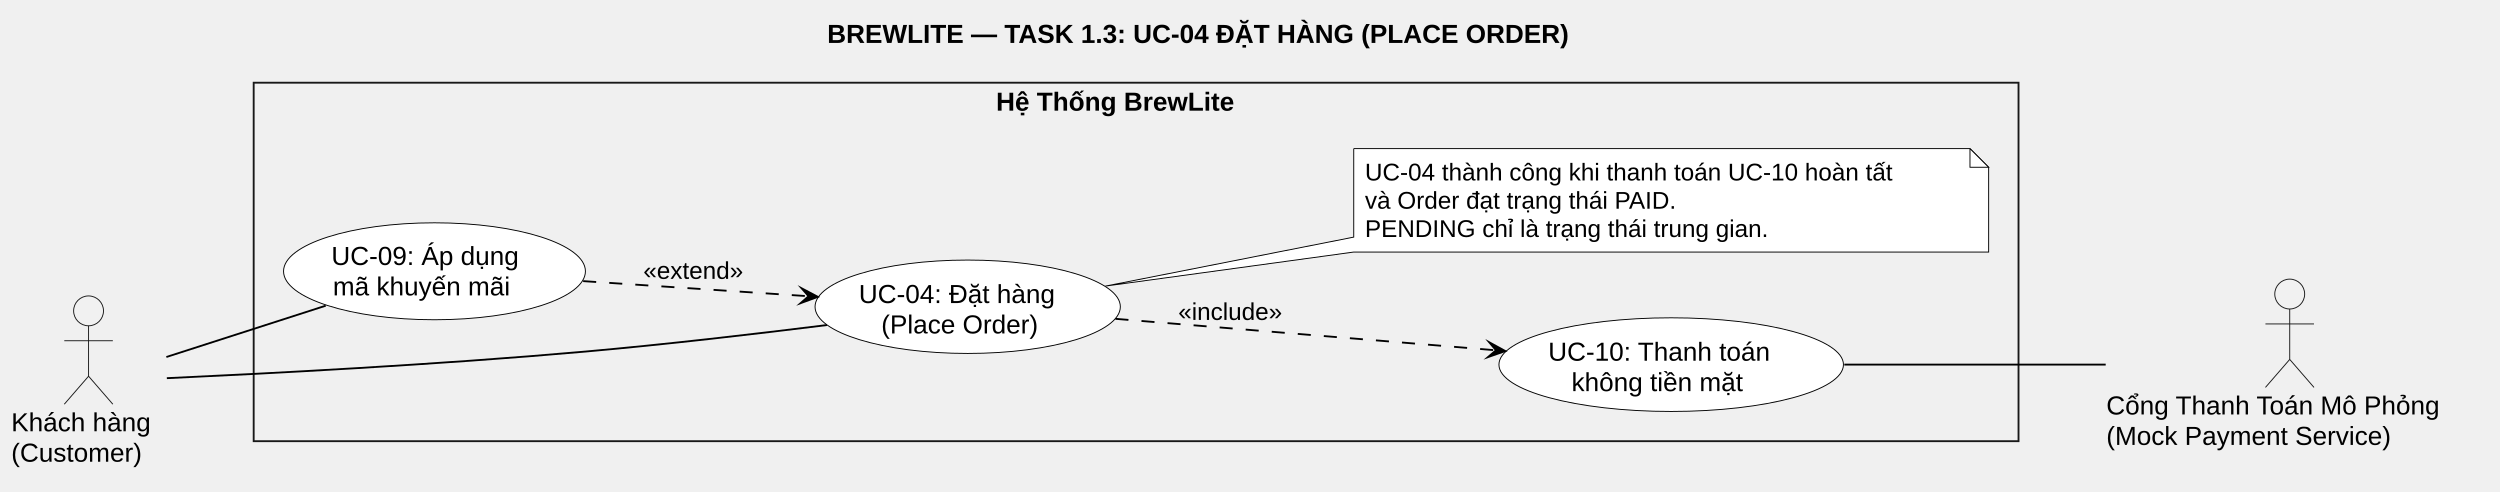
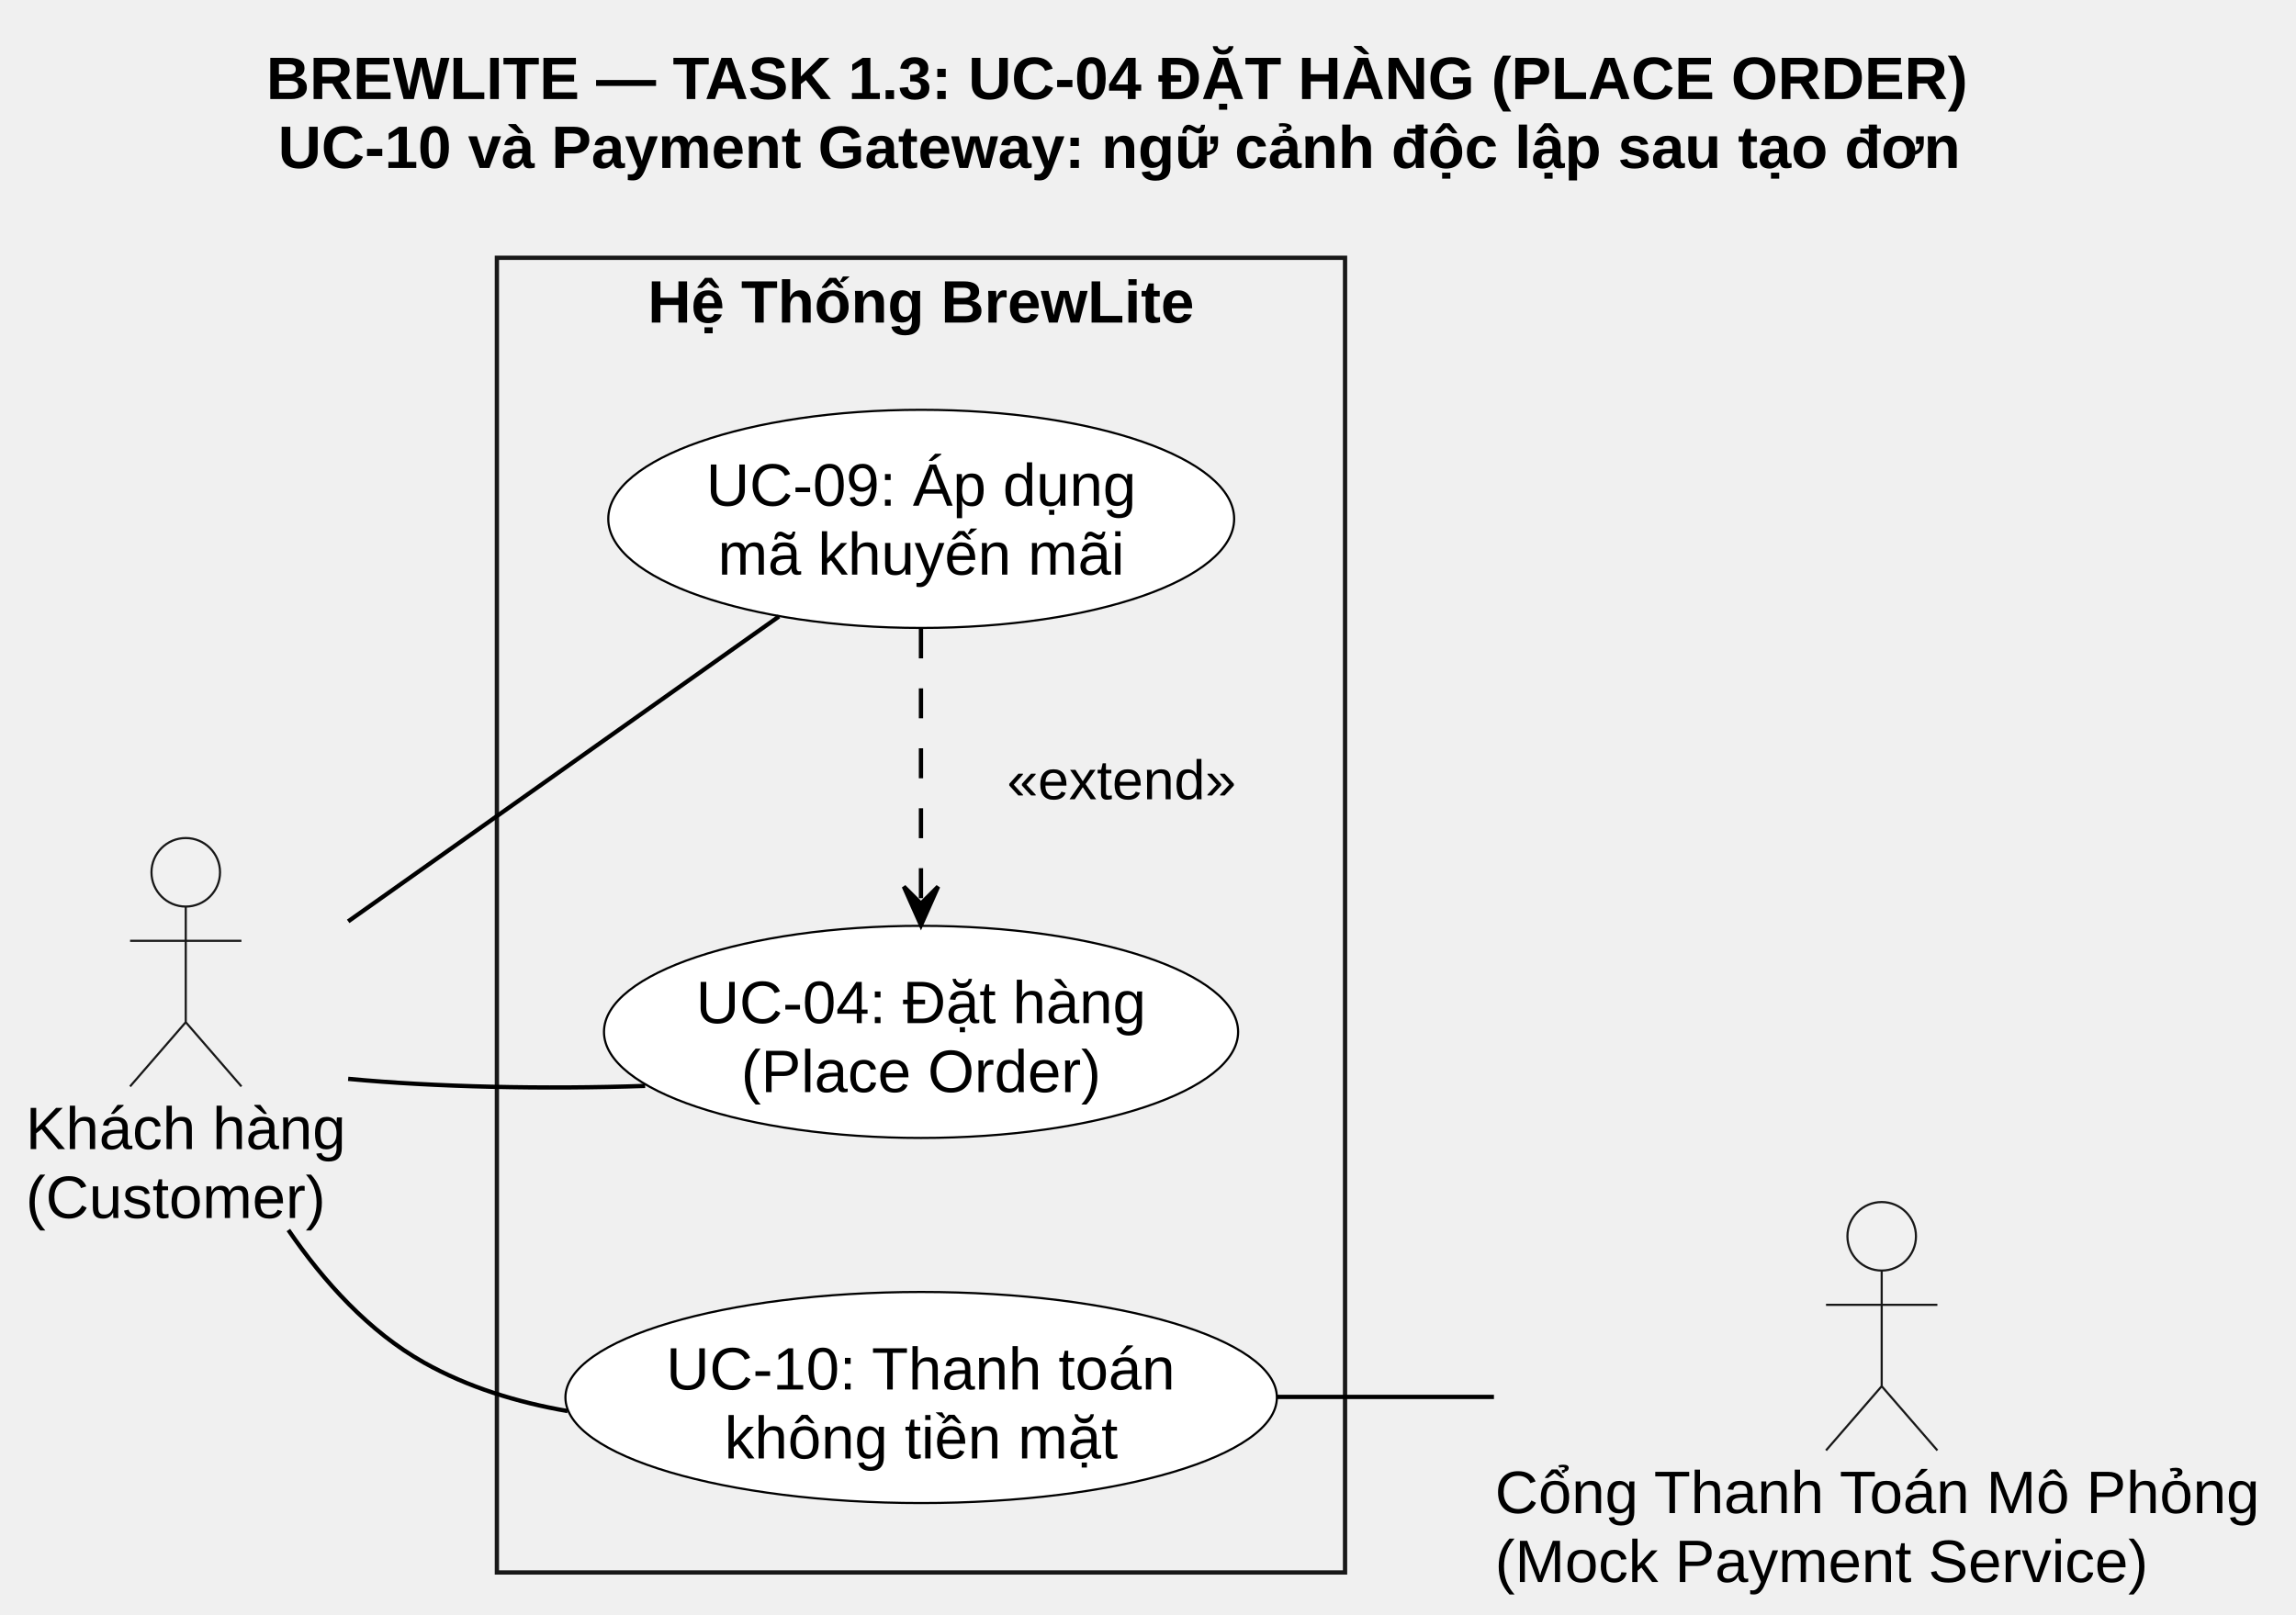
- <svg xmlns="http://www.w3.org/2000/svg" version="1.1" data-diagram-type="DESCRIPTION" style="width:1339px;height:263px;background:#FFFFFF;" width="1339px" height="263px" viewBox="0 0 1339 263" zoomAndPan="magnify" preserveAspectRatio="none" contentStyleType="text/css">
+ <svg xmlns="http://www.w3.org/2000/svg" contentStyleType="text/css" data-diagram-type="DESCRIPTION" height="377px" preserveAspectRatio="none" style="width:536px;height:377px;background:#FFFFFF;" version="1.1" viewBox="0 0 536 377" width="536px" zoomAndPan="magnify">
  <defs />
-   <g font-family="sans-serif" lengthAdjust="spacing">
-     <g class="title" data-source-line="21">
-       <text x="443.055" y="22.995" fill="#000" font-size="14" textLength="446.517" font-weight="700" font-family="Arial">BREWLITE — TASK 1.3: UC-04 ĐẶT HÀNG (PLACE ORDER)</text>
+   <g>
+     <g class="title" data-source-line="18">
+       <text fill="#000000" font-family="Arial" font-size="14" font-weight="bold" lengthAdjust="spacing" textLength="398.234" x="62.165" y="23.132">BREWLITE — TASK 1.3: UC-04 ĐẶT HÀNG (PLACE ORDER)</text>
+       <text fill="#000000" font-family="Arial" font-size="14" font-weight="bold" lengthAdjust="spacing" textLength="392.745" x="64.91" y="39.23">UC-10 và Payment Gateway: ngữ cảnh độc lập sau tạo đơn</text>
    </g>
-     <g class="cluster" data-qualified-name="H. Th.ng BrewLite" id="ent0002" data-source-line="25">
-       <rect x="135.87" y="44.297" width="945.25" height="192" fill="none" style="stroke:#181818;stroke-width:1;" />
-       <text x="533.498" y="59.292" fill="#000" font-size="14" textLength="149.994" font-weight="700" font-family="Arial">Hệ Thống BrewLite</text>
+     <g class="cluster" data-entity="H. Th.ng BrewLite" data-source-line="22" data-uid="ent0003" id="cluster_H. Th.ng BrewLite">
+       <rect fill="none" height="307" style="stroke:#181818;stroke-width:1;" width="198" x="116" y="60.197" />
+       <text fill="#000000" font-family="Arial" font-size="14" font-weight="bold" lengthAdjust="spacing" textLength="127.559" x="151.221" y="75.329">Hệ Thống BrewLite</text>
    </g>
-     <g class="entity" data-qualified-name="H. Th.ng BrewLite.UC9" id="ent0003" data-source-line="26">
-       <ellipse cx="232.71" cy="145.299" rx="80.84" ry="25.962" fill="#FFF" style="stroke:#000;stroke-width:0.5;" />
-       <text x="177.466" y="141.919" fill="#000" font-size="14" textLength="110.489" font-family="Arial">UC-09: Áp dụng</text>
-       <text x="178.286" y="158.216" fill="#000" font-size="14" textLength="108.849" font-family="Arial">mã khuyến mãi</text>
+     <g class="entity" data-entity="UC9" data-source-line="23" data-uid="ent0004" id="entity_UC9">
+       <ellipse cx="215.055" cy="121.165" fill="#FFFFFF" rx="73.055" ry="25.468" style="stroke:#000000;stroke-width:0.5;" />
+       <text fill="#000000" font-family="Arial" font-size="14" lengthAdjust="spacing" textLength="100.393" x="164.859" y="118.091">UC-09: Áp dụng</text>
+       <text fill="#000000" font-family="Arial" font-size="14" lengthAdjust="spacing" textLength="94.931" x="167.59" y="134.19">mã khuyến mãi</text>
    </g>
-     <g class="entity" data-qualified-name="H. Th.ng BrewLite.UC4" id="ent0004" data-source-line="27">
-       <ellipse cx="518.298" cy="164.296" rx="81.758" ry="25.009" fill="#FFF" style="stroke:#000;stroke-width:0.5;" />
-       <text x="459.981" y="162.301" fill="#000" font-size="14" textLength="116.635" font-family="Arial">UC-04: Đặt hàng</text>
-       <text x="471.985" y="178.597" fill="#000" font-size="14" textLength="92.627" font-family="Arial">(Place Order)</text>
+     <g class="entity" data-entity="UC4" data-source-line="24" data-uid="ent0005" id="entity_UC4">
+       <ellipse cx="215.018" cy="240.963" fill="#FFFFFF" rx="74.018" ry="24.766" style="stroke:#000000;stroke-width:0.5;" />
+       <text fill="#000000" font-family="Arial" font-size="14" lengthAdjust="spacing" textLength="105.055" x="162.49" y="238.913">UC-04: Đặt hàng</text>
+       <text fill="#000000" font-family="Arial" font-size="14" lengthAdjust="spacing" textLength="84.02" x="173.007" y="255.012">(Place Order)</text>
    </g>
-     <g class="entity" data-qualified-name="H. Th.ng BrewLite.UC10" id="ent0005" data-source-line="28">
-       <ellipse cx="895.092" cy="195.297" rx="92.262" ry="25.08" fill="#FFF" style="stroke:#000;stroke-width:0.5;" />
-       <text x="829.21" y="193.196" fill="#000" font-size="14" textLength="131.763" font-family="Arial">UC-10: Thanh toán</text>
-       <text x="841.703" y="209.493" fill="#000" font-size="14" textLength="106.777" font-family="Arial">không tiền mặt</text>
+     <g class="entity" data-entity="UC10" data-source-line="25" data-uid="ent0006" id="entity_UC10">
+       <ellipse cx="215.044" cy="326.342" fill="#FFFFFF" rx="83.044" ry="24.645" style="stroke:#000000;stroke-width:0.5;" />
+       <text fill="#000000" font-family="Arial" font-size="14" lengthAdjust="spacing" textLength="119.068" x="155.51" y="324.473">UC-10: Thanh toán</text>
+       <text fill="#000000" font-family="Arial" font-size="14" lengthAdjust="spacing" textLength="91.834" x="169.127" y="340.571">không tiền mặt</text>
    </g>
-     <g class="entity" data-qualified-name="H. Th.ng BrewLite.N1" id="ent0006" data-source-line="30">
-       <path d="M725.06,79.597 L725.06,126.995 L592.01,153.237 L725.06,134.995 L725.06,134.995 A0,0 0 0 0 725.06,134.995 L1065.119,134.995 A0,0 0 0 0 1065.119,134.995 L1065.119,89.597 L1055.119,79.597 L725.06,79.597 A0,0 0 0 0 725.06,79.597" style="stroke:#000;stroke-width:0.5;" fill="#FFF" />
-       <path d="M1055.119,79.597 L1055.119,89.597 L1065.119,89.597 L1055.119,79.597" style="stroke:#000;stroke-width:0.5;" fill="#FFF" />
-       <text x="731.06" y="96.664" fill="#000" font-size="13" textLength="319.059" font-family="Arial">UC-04 thành công khi thanh toán UC-10 hoàn tất</text>
-       <text x="731.06" y="111.797" fill="#000" font-size="13" textLength="189.332" font-family="Arial">và Order đạt trạng thái PAID.</text>
-       <text x="731.06" y="126.929" fill="#000" font-size="13" textLength="241.979" font-family="Arial">PENDING chỉ là trạng thái trung gian.</text>
+     <g class="entity" data-entity="Customer" data-source-line="20" data-uid="ent0002" id="entity_Customer">
+       <ellipse cx="43.365" cy="203.697" fill="#F1F1F1" rx="8" ry="8" style="stroke:#181818;stroke-width:0.5;" />
+       <path d="M43.365,211.697 L43.365,238.697 M30.365,219.697 L56.365,219.697 M43.365,238.697 L30.365,253.697 M43.365,238.697 L56.365,253.697" fill="none" style="stroke:#181818;stroke-width:0.5;" />
+       <text fill="#000000" font-family="Arial" font-size="14" lengthAdjust="spacing" textLength="74.731" x="6" y="268.329">Khách hàng</text>
+       <text fill="#000000" font-family="Arial" font-size="14" lengthAdjust="spacing" textLength="70.007" x="6" y="284.428">(Customer)</text>
    </g>
-     <g class="entity" data-qualified-name="Customer" id="ent0001" data-source-line="23">
-       <ellipse cx="47.433" cy="166.497" rx="8" ry="8" fill="#F1F1F1" style="stroke:#181818;stroke-width:0.5;" />
-       <path d="M47.433,174.497 L47.433,201.497 M34.433,182.497 L60.433,182.497 M47.433,201.497 L34.433,216.497 M47.433,201.497 L60.433,216.497" style="stroke:#181818;stroke-width:0.5;" fill="none" />
-       <text x="6" y="230.992" fill="#000" font-size="14" textLength="82.865" font-family="Arial">Khách hàng</text>
-       <text x="6" y="247.289" fill="#000" font-size="14" textLength="78.928" font-family="Arial">(Customer)</text>
+     <g class="entity" data-entity="PaymentGateway" data-source-line="32" data-uid="ent0011" id="entity_PaymentGateway">
+       <ellipse cx="439.282" cy="288.697" fill="#F1F1F1" rx="8" ry="8" style="stroke:#181818;stroke-width:0.5;" />
+       <path d="M439.282,296.697 L439.282,323.697 M426.282,304.697 L452.282,304.697 M439.282,323.697 L426.282,338.697 M439.282,323.697 L452.282,338.697" fill="none" style="stroke:#181818;stroke-width:0.5;" />
+       <text fill="#000000" font-family="Arial" font-size="14" lengthAdjust="spacing" textLength="180.565" x="349" y="353.329">Cổng Thanh Toán Mô Phỏng</text>
+       <text fill="#000000" font-family="Arial" font-size="14" lengthAdjust="spacing" textLength="152.482" x="349" y="369.428">(Mock Payment Service)</text>
    </g>
-     <g class="entity" data-qualified-name="PaymentGateway" id="ent0008" data-source-line="34">
-       <ellipse cx="1226.373" cy="157.497" rx="8" ry="8" fill="#F1F1F1" style="stroke:#181818;stroke-width:0.5;" />
-       <path d="M1226.373,165.497 L1226.373,192.497 M1213.373,173.497 L1239.373,173.497 M1226.373,192.497 L1213.373,207.497 M1226.373,192.497 L1239.373,207.497" style="stroke:#181818;stroke-width:0.5;" fill="none" />
-       <text x="1128.12" y="221.992" fill="#000" font-size="14" textLength="196.506" font-family="Arial">Cổng Thanh Toán Mô Phỏng</text>
-       <text x="1128.12" y="238.289" fill="#000" font-size="14" textLength="169.935" font-family="Arial">(Mock Payment Service)</text>
+     <g class="link" data-entity-1="UC9" data-entity-2="UC4" data-source-line="39" data-uid="lnk16" id="link_UC9_UC4">
+       <path d="M215,146.737 C215,167.177 215,189.697 215,210.037" fill="none" id="UC9-to-UC4" style="stroke:#000000;stroke-width:1;stroke-dasharray:7,7;" />
+       <polygon fill="#000000" points="215,216.037,219,207.037,215,211.037,211,207.037,215,216.037" style="stroke:#000000;stroke-width:1;" />
+       <text fill="#000000" font-family="Arial" font-size="13" lengthAdjust="spacing" textLength="53.492" x="235.078" y="186.641">«extend»</text>
    </g>
-     <g class="link" data-entity-1="ent0001" data-entity-2="ent0004" id="lnk9" data-source-line="36" data-link-type="association">
-       <path d="M89.36,202.547 C141.49,200.157 234.32,195.347 313.55,188.297 C356.48,184.477 404.34,178.907 442.89,174.097" style="stroke:#000;stroke-width:1;" fill="none" id="Customer-UC4" />
+     <g class="link" data-entity-1="Customer" data-entity-2="UC4" data-source-line="34" data-uid="lnk12" id="link_Customer_UC4">
+       <path d="M81.28,251.927 C101.53,253.847 127.23,254.397 150.61,253.577" fill="none" id="Customer-UC4" style="stroke:#000000;stroke-width:1;" />
    </g>
-     <g class="link" data-entity-1="ent0001" data-entity-2="ent0003" id="lnk10" data-source-line="37" data-link-type="association">
-       <path d="M89.11,191.207 C114.21,183.127 146.78,172.637 174.46,163.727" style="stroke:#000;stroke-width:1;" fill="none" id="Customer-UC9" />
+     <g class="link" data-entity-1="Customer" data-entity-2="UC10" data-source-line="36" data-uid="lnk14" id="link_Customer_UC10">
+       <path d="M67.32,287.227 C75.6,299.317 86.15,310.977 99,318.197 C109.21,323.937 120.75,327.467 132.49,329.507" fill="none" id="Customer-UC10" style="stroke:#000000;stroke-width:1;" />
    </g>
-     <g class="link" data-entity-1="ent0003" data-entity-2="ent0004" id="lnk11" data-source-line="39" data-link-type="dependency">
-       <path d="M312.33,150.567 C351.51,153.187 393.781,156.023 433.051,158.653" style="stroke:#000;stroke-width:1;stroke-dasharray:7,7;" fill="none" id="UC9-to-UC4" />
-       <polygon points="438.04,158.987,429.327,154.394,433.051,158.653,428.793,162.377,438.04,158.987" fill="#000" style="stroke:#000;stroke-width:1;stroke-linejoin:miter;stroke-miterlimit:10;" />
-       <text x="344.55" y="149.364" fill="#000" font-size="13" textLength="61.185" font-family="Arial">«extend»</text>
+     <g class="link" data-entity-1="Customer" data-entity-2="UC9" data-source-line="37" data-uid="lnk15" id="link_Customer_UC9">
+       <path d="M81.28,215.157 C111.27,193.927 153.2,164.237 181.86,143.947" fill="none" id="Customer-UC9" style="stroke:#000000;stroke-width:1;" />
    </g>
-     <g class="link" data-entity-1="ent0004" data-entity-2="ent0005" id="lnk12" data-source-line="40" data-link-type="dependency">
-       <path d="M597.42,170.757 C658.34,175.797 737.977,182.385 801.257,187.615" style="stroke:#000;stroke-width:1;stroke-dasharray:7,7;" fill="none" id="UC4-to-UC10" />
-       <polygon points="806.24,188.027,797.6,183.299,801.257,187.615,796.941,191.272,806.24,188.027" fill="#000" style="stroke:#000;stroke-width:1;stroke-linejoin:miter;stroke-miterlimit:10;" />
-       <text x="631.06" y="171.364" fill="#000" font-size="13" textLength="63.007" font-family="Arial">«include»</text>
-     </g>
-     <g class="link" data-entity-1="ent0005" data-entity-2="ent0008" id="lnk13" data-source-line="42" data-link-type="association">
-       <path d="M987.81,195.297 C1031.39,195.297 1083.51,195.297 1127.81,195.297" style="stroke:#000;stroke-width:1;" fill="none" id="UC10-PaymentGateway" />
+     <g class="link" data-entity-1="UC10" data-entity-2="PaymentGateway" data-source-line="41" data-uid="lnk17" id="link_UC10_PaymentGateway">
+       <path d="M298.22,326.197 C314.68,326.197 332.06,326.197 348.76,326.197" fill="none" id="UC10-PaymentGateway" style="stroke:#000000;stroke-width:1;" />
    </g>
  </g>
</svg>
